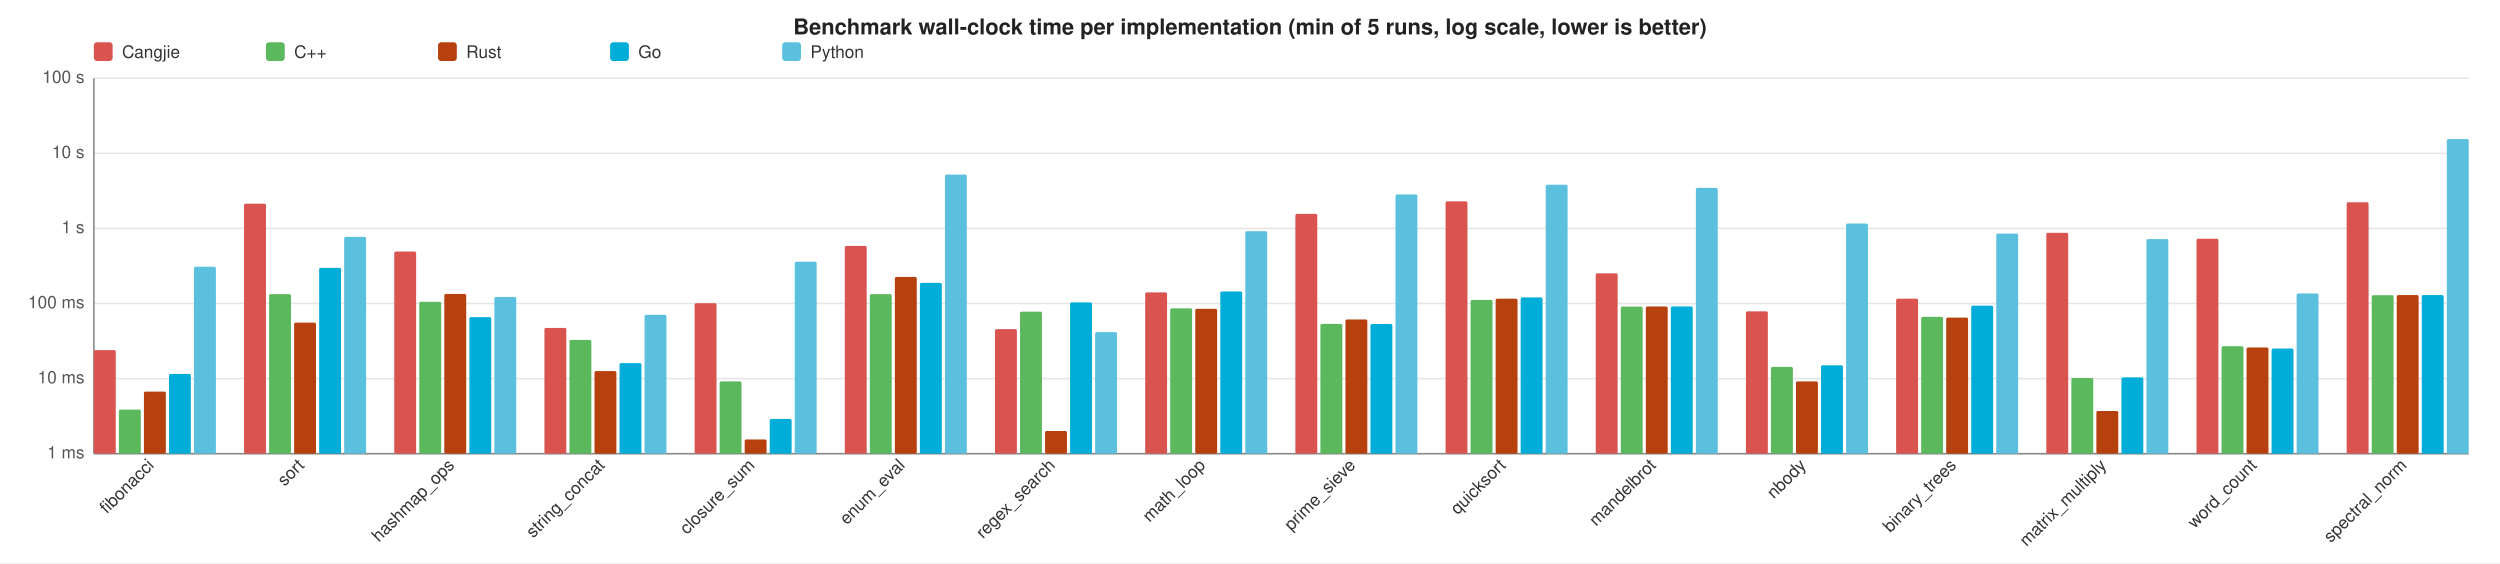
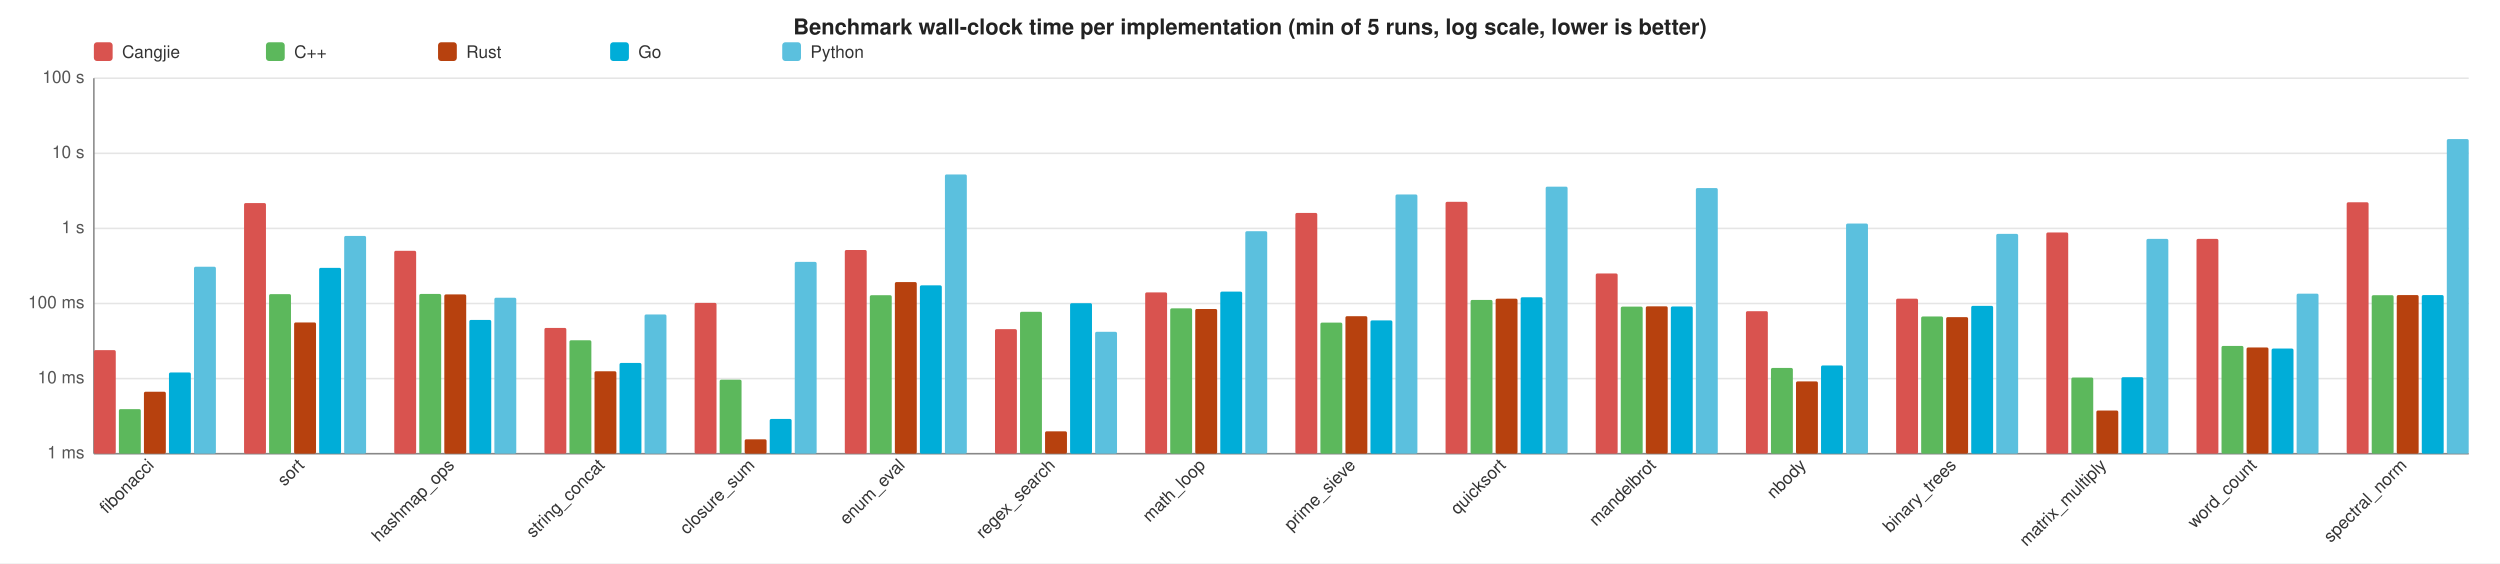
<svg xmlns="http://www.w3.org/2000/svg" viewBox="0 0 1598 360" width="1598" height="360" role="img" aria-label="Benchmark timings (log scale)" font-family="-apple-system,Segoe UI,Helvetica,Arial,sans-serif" font-size="11">
  <rect x="0" y="0" width="1598" height="360" fill="#ffffff" />
  <text x="799.0" y="22" text-anchor="middle" font-size="14" font-weight="600" fill="#222">Benchmark wall-clock time per implementation (min of 5 runs, log scale, lower is better)</text>
  <rect x="60" y="27" width="12" height="12" fill="#d9534f" rx="2" />
  <text x="78" y="37" fill="#333">Cangjie</text>
  <rect x="170" y="27" width="12" height="12" fill="#5cb85c" rx="2" />
  <text x="188" y="37" fill="#333">C++</text>
  <rect x="280" y="27" width="12" height="12" fill="#b7410e" rx="2" />
  <text x="298" y="37" fill="#333">Rust</text>
  <rect x="390" y="27" width="12" height="12" fill="#00add8" rx="2" />
  <text x="408" y="37" fill="#333">Go</text>
  <rect x="500" y="27" width="12" height="12" fill="#5bc0de" rx="2" />
  <text x="518" y="37" fill="#333">Python</text>
  <line x1="60" y1="290.0" x2="1578" y2="290.0" stroke="#e5e5e5" stroke-width="1" />
  <text x="54" y="293.0" text-anchor="end" fill="#555">1 ms</text>
  <line x1="60" y1="242.0" x2="1578" y2="242.0" stroke="#e5e5e5" stroke-width="1" />
  <text x="54" y="245.0" text-anchor="end" fill="#555">10 ms</text>
  <line x1="60" y1="194.0" x2="1578" y2="194.0" stroke="#e5e5e5" stroke-width="1" />
  <text x="54" y="197.0" text-anchor="end" fill="#555">100 ms</text>
  <line x1="60" y1="146.0" x2="1578" y2="146.0" stroke="#e5e5e5" stroke-width="1" />
  <text x="54" y="149.0" text-anchor="end" fill="#555">1 s</text>
  <line x1="60" y1="98.0" x2="1578" y2="98.0" stroke="#e5e5e5" stroke-width="1" />
  <text x="54" y="101.0" text-anchor="end" fill="#555">10 s</text>
  <line x1="60" y1="50.0" x2="1578" y2="50.0" stroke="#e5e5e5" stroke-width="1" />
  <text x="54" y="53.0" text-anchor="end" fill="#555">100 s</text>
  <line x1="60" y1="50" x2="60" y2="290" stroke="#888" stroke-width="1" />
  <line x1="60" y1="290" x2="1578" y2="290" stroke="#888" stroke-width="1" />
  <rect x="60.0" y="223.8" width="14" height="66.2" fill="#d9534f" rx="1" />
-   <rect x="76.0" y="261.8" width="14" height="28.2" fill="#5cb85c" rx="1" />
-   <rect x="92.0" y="250.3" width="14" height="39.7" fill="#b7410e" rx="1" />
-   <rect x="108.0" y="239.0" width="14" height="51.0" fill="#00add8" rx="1" />
+   <rect x="76.0" y="261.5" width="14" height="28.5" fill="#5cb85c" rx="1" />
+   <rect x="92.0" y="250.4" width="14" height="39.6" fill="#b7410e" rx="1" />
+   <rect x="108.0" y="238.1" width="14" height="51.9" fill="#00add8" rx="1" />
  <rect x="124.0" y="170.5" width="14" height="119.5" fill="#5bc0de" rx="1" />
  <text x="99.0" y="298.0" text-anchor="end" fill="#333" transform="rotate(-45 99.0,298.0)">fibonacci</text>
-   <rect x="156.0" y="130.2" width="14" height="159.8" fill="#d9534f" rx="1" />
+   <rect x="156.0" y="129.8" width="14" height="160.2" fill="#d9534f" rx="1" />
  <rect x="172.0" y="188.0" width="14" height="102.0" fill="#5cb85c" rx="1" />
-   <rect x="188.0" y="206.2" width="14" height="83.8" fill="#b7410e" rx="1" />
+   <rect x="188.0" y="206.1" width="14" height="83.9" fill="#b7410e" rx="1" />
  <rect x="204.0" y="171.2" width="14" height="118.8" fill="#00add8" rx="1" />
-   <rect x="220.0" y="151.4" width="14" height="138.6" fill="#5bc0de" rx="1" />
+   <rect x="220.0" y="150.8" width="14" height="139.2" fill="#5bc0de" rx="1" />
  <text x="195.0" y="298.0" text-anchor="end" fill="#333" transform="rotate(-45 195.0,298.0)">sort</text>
-   <rect x="252.0" y="160.8" width="14" height="129.2" fill="#d9534f" rx="1" />
-   <rect x="268.0" y="192.9" width="14" height="97.1" fill="#5cb85c" rx="1" />
-   <rect x="284.0" y="187.9" width="14" height="102.1" fill="#b7410e" rx="1" />
-   <rect x="300.0" y="202.7" width="14" height="87.3" fill="#00add8" rx="1" />
-   <rect x="316.0" y="189.8" width="14" height="100.2" fill="#5bc0de" rx="1" />
+   <rect x="252.0" y="160.3" width="14" height="129.7" fill="#d9534f" rx="1" />
+   <rect x="268.0" y="187.9" width="14" height="102.1" fill="#5cb85c" rx="1" />
+   <rect x="284.0" y="188.2" width="14" height="101.8" fill="#b7410e" rx="1" />
+   <rect x="300.0" y="204.5" width="14" height="85.5" fill="#00add8" rx="1" />
+   <rect x="316.0" y="190.3" width="14" height="99.7" fill="#5bc0de" rx="1" />
  <text x="291.0" y="298.0" text-anchor="end" fill="#333" transform="rotate(-45 291.0,298.0)">hashmap_ops</text>
  <rect x="348.0" y="209.6" width="14" height="80.4" fill="#d9534f" rx="1" />
-   <rect x="364.0" y="217.3" width="14" height="72.7" fill="#5cb85c" rx="1" />
-   <rect x="380.0" y="237.2" width="14" height="52.8" fill="#b7410e" rx="1" />
-   <rect x="396.0" y="232.1" width="14" height="57.9" fill="#00add8" rx="1" />
-   <rect x="412.0" y="201.2" width="14" height="88.8" fill="#5bc0de" rx="1" />
+   <rect x="364.0" y="217.5" width="14" height="72.5" fill="#5cb85c" rx="1" />
+   <rect x="380.0" y="237.3" width="14" height="52.7" fill="#b7410e" rx="1" />
+   <rect x="396.0" y="232.0" width="14" height="58.0" fill="#00add8" rx="1" />
+   <rect x="412.0" y="201.0" width="14" height="89.0" fill="#5bc0de" rx="1" />
  <text x="387.0" y="298.0" text-anchor="end" fill="#333" transform="rotate(-45 387.0,298.0)">string_concat</text>
-   <rect x="444.0" y="193.8" width="14" height="96.2" fill="#d9534f" rx="1" />
-   <rect x="460.0" y="243.8" width="14" height="46.2" fill="#5cb85c" rx="1" />
-   <rect x="476.0" y="280.9" width="14" height="9.1" fill="#b7410e" rx="1" />
+   <rect x="444.0" y="193.6" width="14" height="96.4" fill="#d9534f" rx="1" />
+   <rect x="460.0" y="242.7" width="14" height="47.3" fill="#5cb85c" rx="1" />
+   <rect x="476.0" y="280.8" width="14" height="9.2" fill="#b7410e" rx="1" />
  <rect x="492.0" y="267.8" width="14" height="22.2" fill="#00add8" rx="1" />
-   <rect x="508.0" y="167.3" width="14" height="122.7" fill="#5bc0de" rx="1" />
+   <rect x="508.0" y="167.4" width="14" height="122.6" fill="#5bc0de" rx="1" />
  <text x="483.0" y="298.0" text-anchor="end" fill="#333" transform="rotate(-45 483.0,298.0)">closure_sum</text>
-   <rect x="540.0" y="157.2" width="14" height="132.8" fill="#d9534f" rx="1" />
-   <rect x="556.0" y="188.0" width="14" height="102.0" fill="#5cb85c" rx="1" />
-   <rect x="572.0" y="177.0" width="14" height="113.0" fill="#b7410e" rx="1" />
-   <rect x="588.0" y="180.8" width="14" height="109.2" fill="#00add8" rx="1" />
-   <rect x="604.0" y="111.6" width="14" height="178.4" fill="#5bc0de" rx="1" />
+   <rect x="540.0" y="159.8" width="14" height="130.2" fill="#d9534f" rx="1" />
+   <rect x="556.0" y="188.7" width="14" height="101.3" fill="#5cb85c" rx="1" />
+   <rect x="572.0" y="180.3" width="14" height="109.7" fill="#b7410e" rx="1" />
+   <rect x="588.0" y="182.4" width="14" height="107.6" fill="#00add8" rx="1" />
+   <rect x="604.0" y="111.5" width="14" height="178.5" fill="#5bc0de" rx="1" />
  <text x="579.0" y="298.0" text-anchor="end" fill="#333" transform="rotate(-45 579.0,298.0)">enum_eval</text>
  <rect x="636.0" y="210.4" width="14" height="79.6" fill="#d9534f" rx="1" />
-   <rect x="652.0" y="199.2" width="14" height="90.8" fill="#5cb85c" rx="1" />
-   <rect x="668.0" y="275.5" width="14" height="14.5" fill="#b7410e" rx="1" />
-   <rect x="684.0" y="193.3" width="14" height="96.7" fill="#00add8" rx="1" />
-   <rect x="700.0" y="212.3" width="14" height="77.7" fill="#5bc0de" rx="1" />
+   <rect x="652.0" y="199.3" width="14" height="90.7" fill="#5cb85c" rx="1" />
+   <rect x="668.0" y="275.7" width="14" height="14.3" fill="#b7410e" rx="1" />
+   <rect x="684.0" y="193.8" width="14" height="96.2" fill="#00add8" rx="1" />
+   <rect x="700.0" y="212.1" width="14" height="77.9" fill="#5bc0de" rx="1" />
  <text x="675.0" y="298.0" text-anchor="end" fill="#333" transform="rotate(-45 675.0,298.0)">regex_search</text>
  <rect x="732.0" y="186.9" width="14" height="103.1" fill="#d9534f" rx="1" />
  <rect x="748.0" y="197.1" width="14" height="92.9" fill="#5cb85c" rx="1" />
-   <rect x="764.0" y="197.4" width="14" height="92.6" fill="#b7410e" rx="1" />
-   <rect x="780.0" y="186.3" width="14" height="103.7" fill="#00add8" rx="1" />
+   <rect x="764.0" y="197.5" width="14" height="92.5" fill="#b7410e" rx="1" />
+   <rect x="780.0" y="186.4" width="14" height="103.6" fill="#00add8" rx="1" />
  <rect x="796.0" y="147.8" width="14" height="142.2" fill="#5bc0de" rx="1" />
  <text x="771.0" y="298.0" text-anchor="end" fill="#333" transform="rotate(-45 771.0,298.0)">math_loop</text>
-   <rect x="828.0" y="136.7" width="14" height="153.3" fill="#d9534f" rx="1" />
-   <rect x="844.0" y="207.0" width="14" height="83.0" fill="#5cb85c" rx="1" />
-   <rect x="860.0" y="204.2" width="14" height="85.8" fill="#b7410e" rx="1" />
-   <rect x="876.0" y="207.1" width="14" height="82.9" fill="#00add8" rx="1" />
+   <rect x="828.0" y="136.1" width="14" height="153.9" fill="#d9534f" rx="1" />
+   <rect x="844.0" y="206.2" width="14" height="83.8" fill="#5cb85c" rx="1" />
+   <rect x="860.0" y="202.1" width="14" height="87.9" fill="#b7410e" rx="1" />
+   <rect x="876.0" y="204.8" width="14" height="85.2" fill="#00add8" rx="1" />
  <rect x="892.0" y="124.3" width="14" height="165.7" fill="#5bc0de" rx="1" />
  <text x="867.0" y="298.0" text-anchor="end" fill="#333" transform="rotate(-45 867.0,298.0)">prime_sieve</text>
-   <rect x="924.0" y="128.7" width="14" height="161.3" fill="#d9534f" rx="1" />
+   <rect x="924.0" y="129.0" width="14" height="161.0" fill="#d9534f" rx="1" />
  <rect x="940.0" y="191.7" width="14" height="98.3" fill="#5cb85c" rx="1" />
  <rect x="956.0" y="190.9" width="14" height="99.1" fill="#b7410e" rx="1" />
-   <rect x="972.0" y="190.1" width="14" height="99.9" fill="#00add8" rx="1" />
-   <rect x="988.0" y="118.1" width="14" height="171.9" fill="#5bc0de" rx="1" />
+   <rect x="972.0" y="190.0" width="14" height="100.0" fill="#00add8" rx="1" />
+   <rect x="988.0" y="119.3" width="14" height="170.7" fill="#5bc0de" rx="1" />
  <text x="963.0" y="298.0" text-anchor="end" fill="#333" transform="rotate(-45 963.0,298.0)">quicksort</text>
-   <rect x="1020.0" y="174.7" width="14" height="115.3" fill="#d9534f" rx="1" />
+   <rect x="1020.0" y="174.8" width="14" height="115.2" fill="#d9534f" rx="1" />
  <rect x="1036.0" y="196.0" width="14" height="94.0" fill="#5cb85c" rx="1" />
-   <rect x="1052.0" y="195.9" width="14" height="94.1" fill="#b7410e" rx="1" />
+   <rect x="1052.0" y="195.8" width="14" height="94.2" fill="#b7410e" rx="1" />
  <rect x="1068.0" y="195.9" width="14" height="94.1" fill="#00add8" rx="1" />
-   <rect x="1084.0" y="120.1" width="14" height="169.9" fill="#5bc0de" rx="1" />
+   <rect x="1084.0" y="120.2" width="14" height="169.8" fill="#5bc0de" rx="1" />
  <text x="1059.0" y="298.0" text-anchor="end" fill="#333" transform="rotate(-45 1059.0,298.0)">mandelbrot</text>
-   <rect x="1116.0" y="199.0" width="14" height="91.0" fill="#d9534f" rx="1" />
-   <rect x="1132.0" y="234.5" width="14" height="55.5" fill="#5cb85c" rx="1" />
+   <rect x="1116.0" y="198.9" width="14" height="91.1" fill="#d9534f" rx="1" />
+   <rect x="1132.0" y="235.2" width="14" height="54.8" fill="#5cb85c" rx="1" />
  <rect x="1148.0" y="243.8" width="14" height="46.2" fill="#b7410e" rx="1" />
-   <rect x="1164.0" y="233.5" width="14" height="56.5" fill="#00add8" rx="1" />
+   <rect x="1164.0" y="233.6" width="14" height="56.4" fill="#00add8" rx="1" />
  <rect x="1180.0" y="142.9" width="14" height="147.1" fill="#5bc0de" rx="1" />
  <text x="1155.0" y="298.0" text-anchor="end" fill="#333" transform="rotate(-45 1155.0,298.0)">nbody</text>
  <rect x="1212.0" y="190.9" width="14" height="99.1" fill="#d9534f" rx="1" />
-   <rect x="1228.0" y="202.5" width="14" height="87.5" fill="#5cb85c" rx="1" />
-   <rect x="1244.0" y="203.0" width="14" height="87.0" fill="#b7410e" rx="1" />
-   <rect x="1260.0" y="195.4" width="14" height="94.6" fill="#00add8" rx="1" />
-   <rect x="1276.0" y="149.3" width="14" height="140.7" fill="#5bc0de" rx="1" />
+   <rect x="1228.0" y="202.3" width="14" height="87.7" fill="#5cb85c" rx="1" />
+   <rect x="1244.0" y="202.7" width="14" height="87.3" fill="#b7410e" rx="1" />
+   <rect x="1260.0" y="195.5" width="14" height="94.5" fill="#00add8" rx="1" />
+   <rect x="1276.0" y="149.5" width="14" height="140.5" fill="#5bc0de" rx="1" />
  <text x="1251.0" y="298.0" text-anchor="end" fill="#333" transform="rotate(-45 1251.0,298.0)">binary_trees</text>
-   <rect x="1308.0" y="148.8" width="14" height="141.2" fill="#d9534f" rx="1" />
-   <rect x="1324.0" y="241.6" width="14" height="48.4" fill="#5cb85c" rx="1" />
-   <rect x="1340.0" y="262.7" width="14" height="27.3" fill="#b7410e" rx="1" />
-   <rect x="1356.0" y="241.2" width="14" height="48.8" fill="#00add8" rx="1" />
-   <rect x="1372.0" y="152.8" width="14" height="137.2" fill="#5bc0de" rx="1" />
+   <rect x="1308.0" y="148.6" width="14" height="141.4" fill="#d9534f" rx="1" />
+   <rect x="1324.0" y="241.3" width="14" height="48.7" fill="#5cb85c" rx="1" />
+   <rect x="1340.0" y="262.4" width="14" height="27.6" fill="#b7410e" rx="1" />
+   <rect x="1356.0" y="241.1" width="14" height="48.9" fill="#00add8" rx="1" />
+   <rect x="1372.0" y="152.7" width="14" height="137.3" fill="#5bc0de" rx="1" />
  <text x="1347.0" y="298.0" text-anchor="end" fill="#333" transform="rotate(-45 1347.0,298.0)">matrix_multiply</text>
-   <rect x="1404.0" y="152.6" width="14" height="137.4" fill="#d9534f" rx="1" />
-   <rect x="1420.0" y="221.3" width="14" height="68.7" fill="#5cb85c" rx="1" />
+   <rect x="1404.0" y="152.7" width="14" height="137.3" fill="#d9534f" rx="1" />
+   <rect x="1420.0" y="221.1" width="14" height="68.9" fill="#5cb85c" rx="1" />
  <rect x="1436.0" y="222.1" width="14" height="67.9" fill="#b7410e" rx="1" />
  <rect x="1452.0" y="222.8" width="14" height="67.2" fill="#00add8" rx="1" />
-   <rect x="1468.0" y="187.6" width="14" height="102.4" fill="#5bc0de" rx="1" />
+   <rect x="1468.0" y="187.7" width="14" height="102.3" fill="#5bc0de" rx="1" />
  <text x="1443.0" y="298.0" text-anchor="end" fill="#333" transform="rotate(-45 1443.0,298.0)">word_count</text>
  <rect x="1500.0" y="129.3" width="14" height="160.7" fill="#d9534f" rx="1" />
  <rect x="1516.0" y="188.7" width="14" height="101.3" fill="#5cb85c" rx="1" />
  <rect x="1532.0" y="188.6" width="14" height="101.4" fill="#b7410e" rx="1" />
  <rect x="1548.0" y="188.6" width="14" height="101.4" fill="#00add8" rx="1" />
  <rect x="1564.0" y="88.9" width="14" height="201.1" fill="#5bc0de" rx="1" />
  <text x="1539.0" y="298.0" text-anchor="end" fill="#333" transform="rotate(-45 1539.0,298.0)">spectral_norm</text>
</svg>
